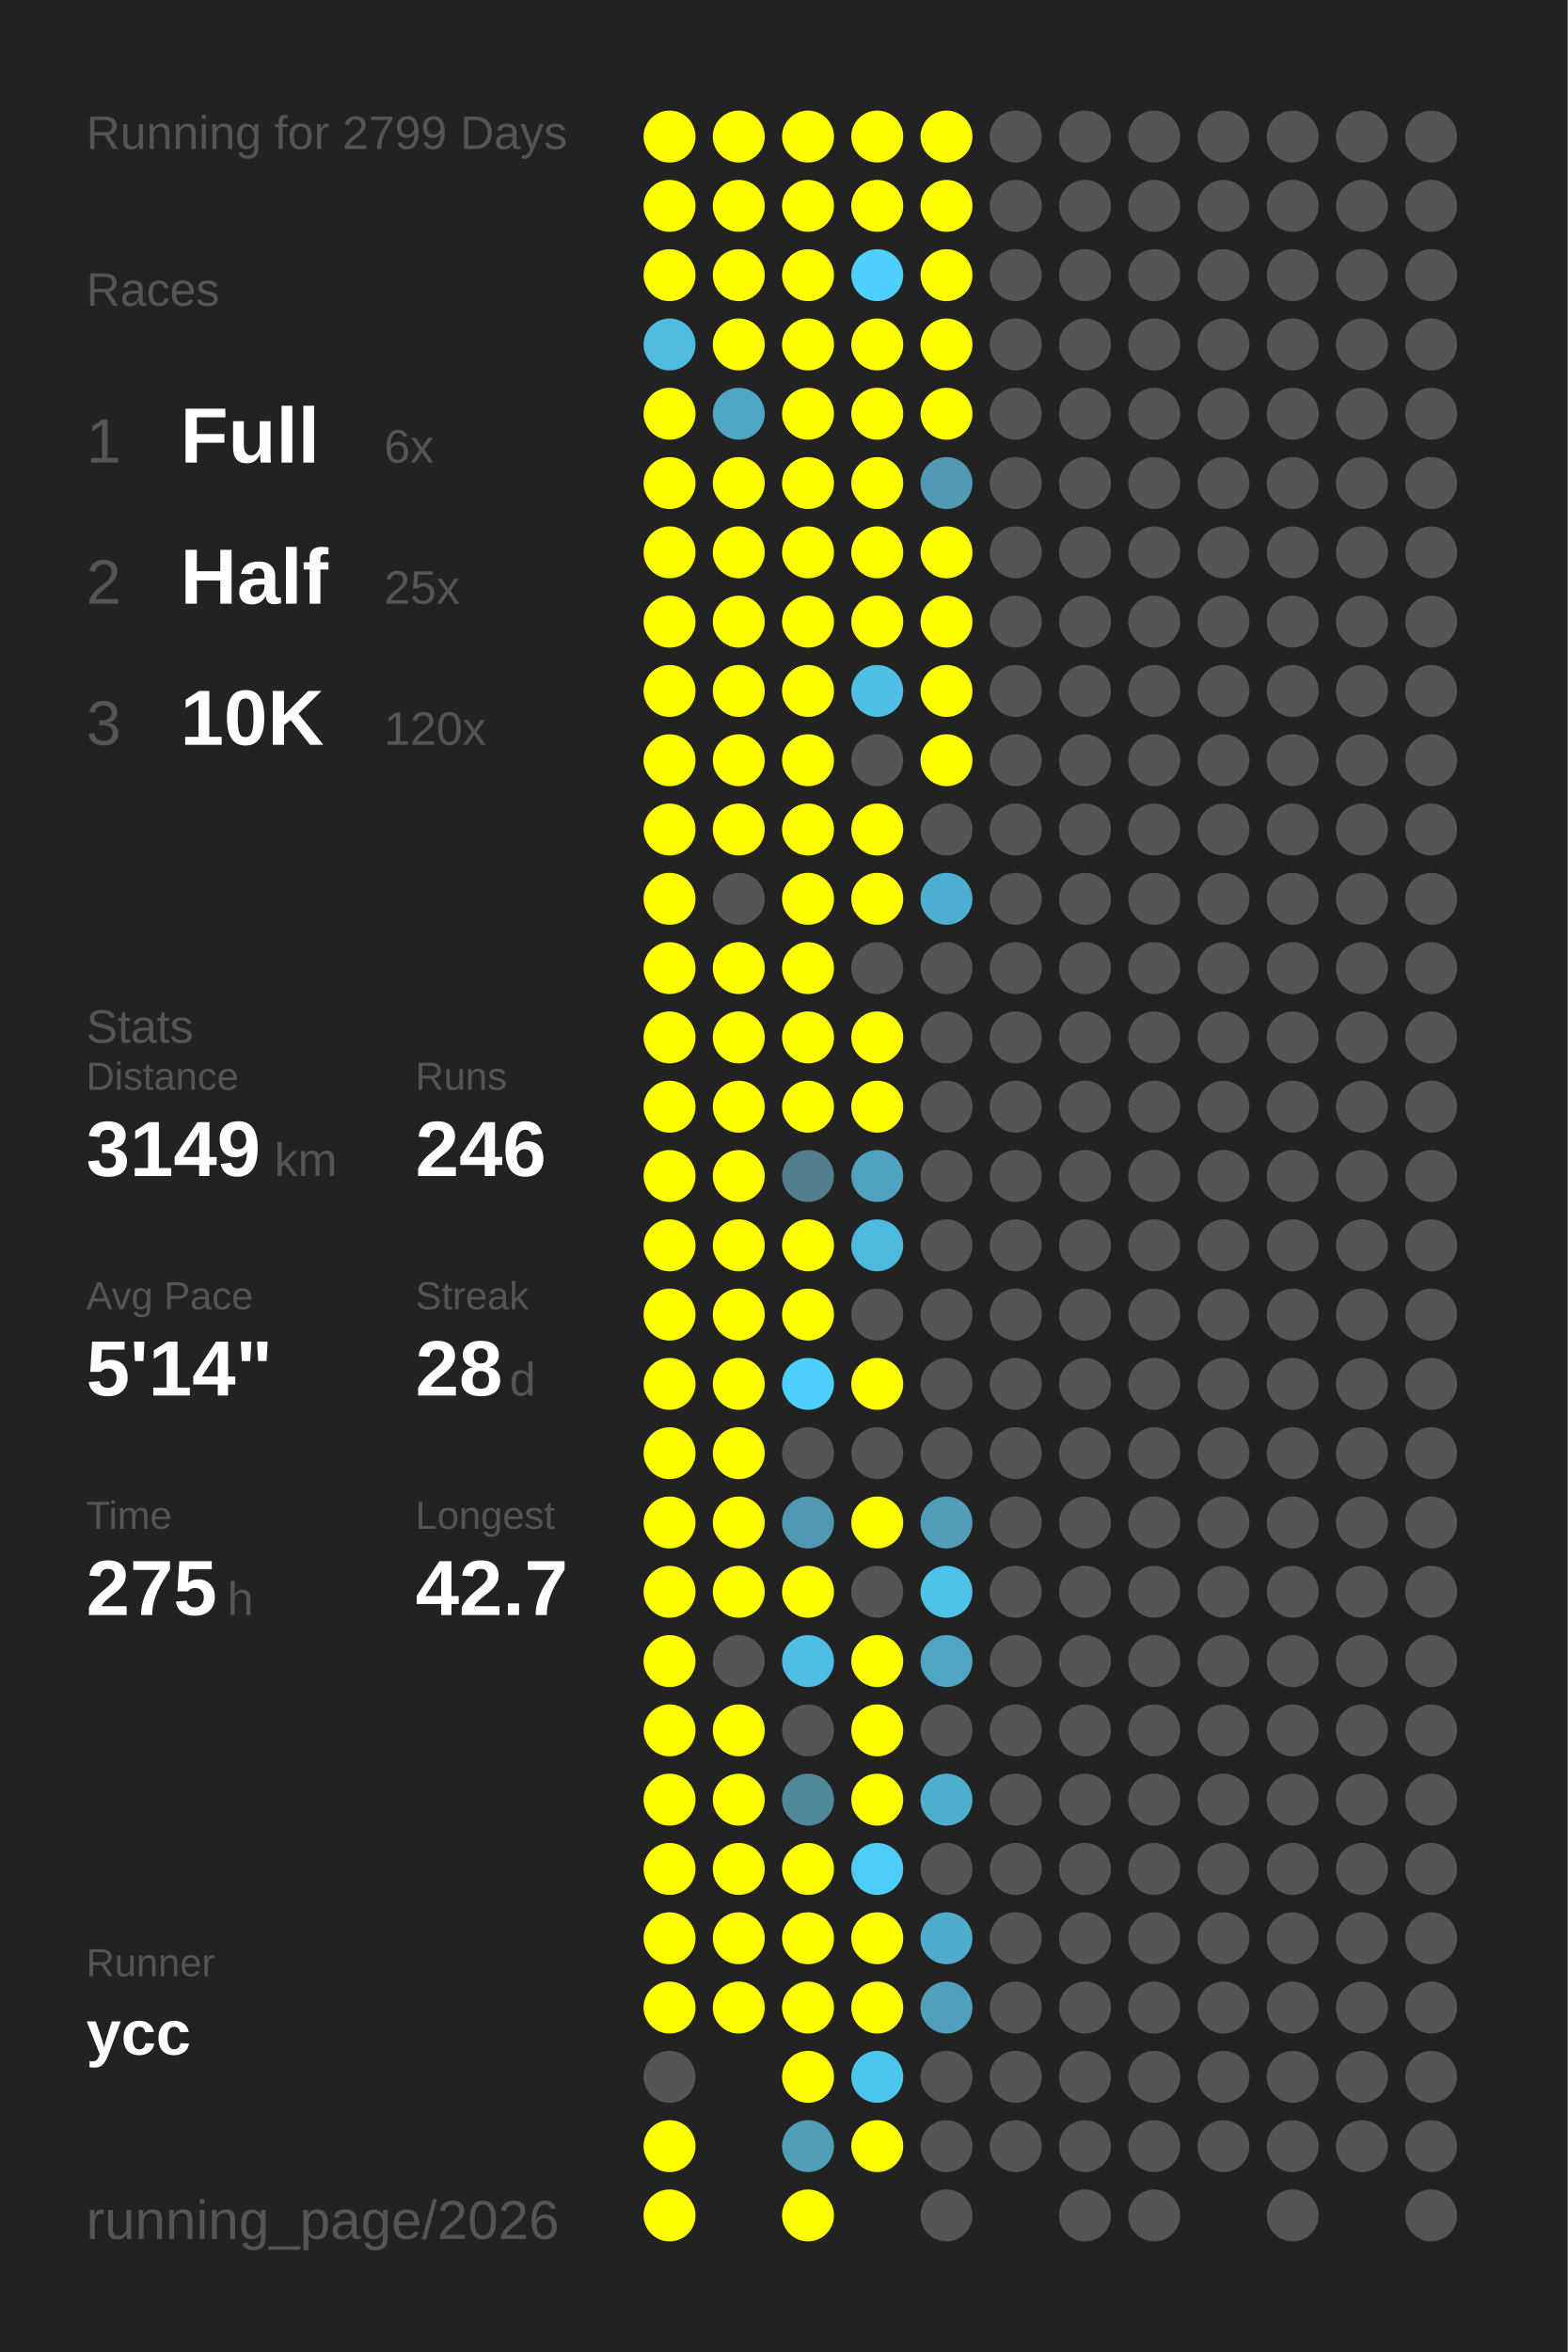
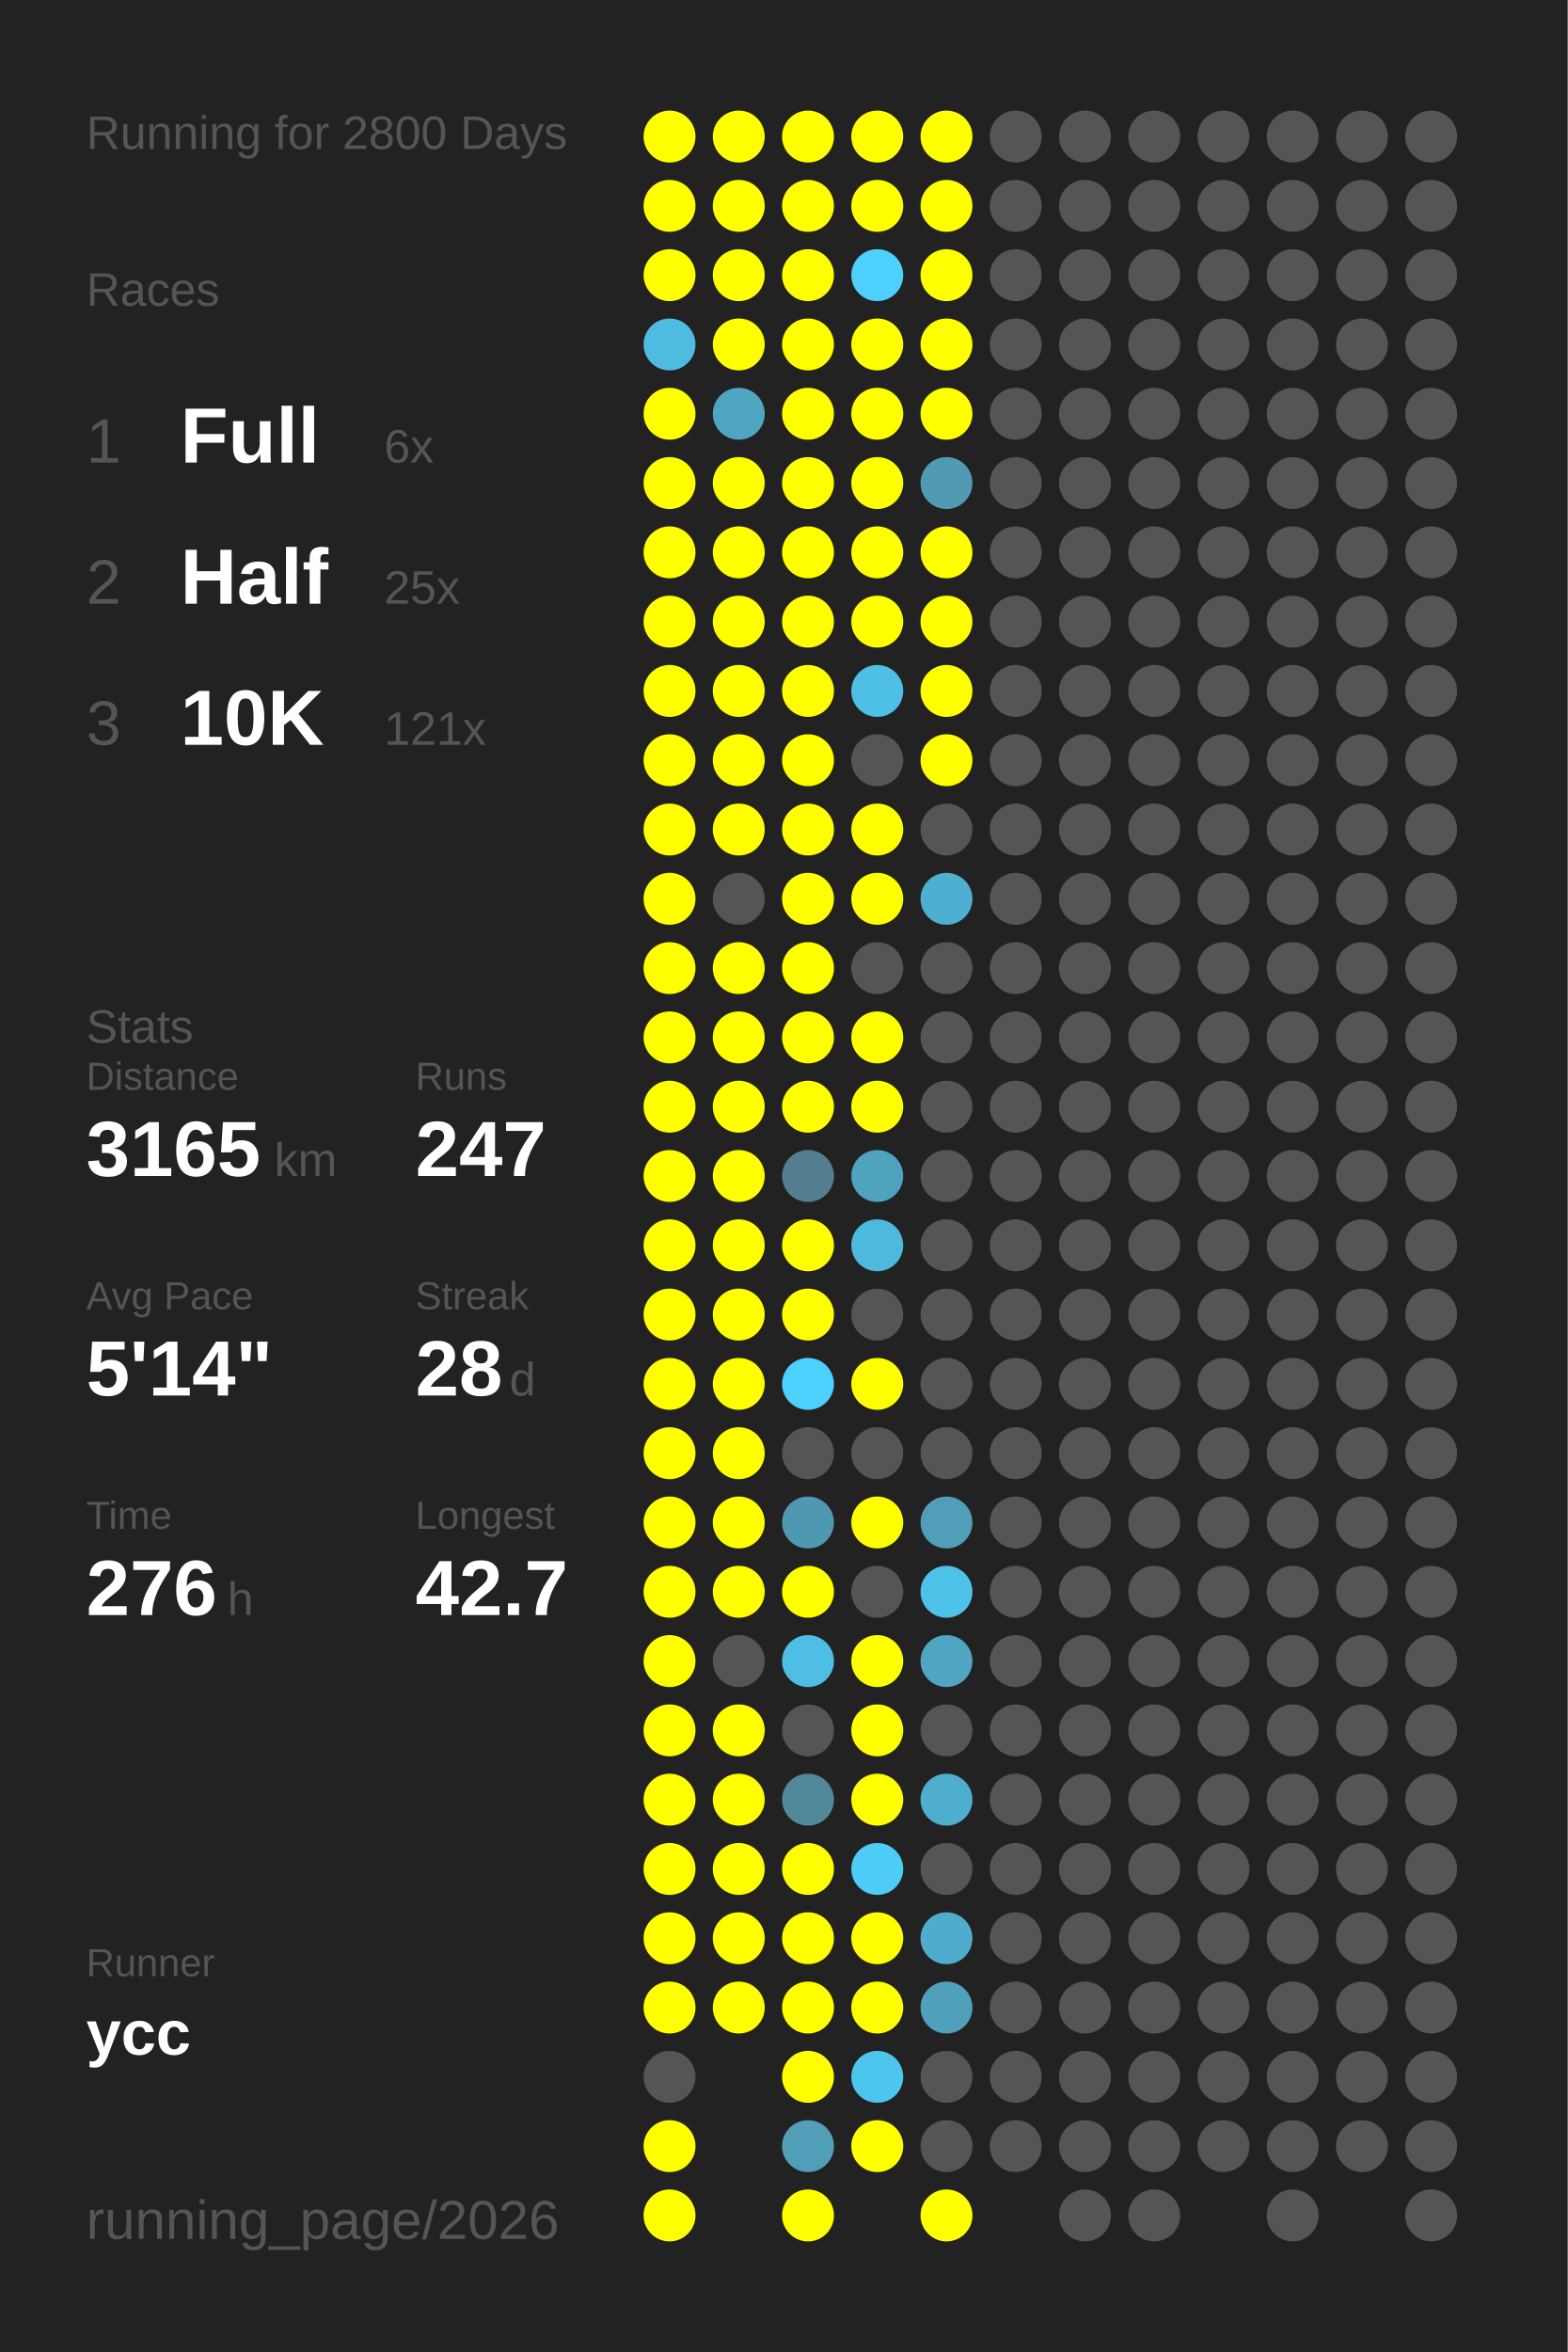
<svg xmlns="http://www.w3.org/2000/svg" baseProfile="full" height="300mm" version="1.1" viewBox="0,0,200,300" width="200mm">
  <defs />
  <rect fill="#222222" height="300" width="200" x="0" y="0" />
-   <text fill="#555555" style="font-size:6px; font-family:Arial;" x="11" y="19">Running for 2799 Days</text>
+   <text fill="#555555" style="font-size:6px; font-family:Arial;" x="11" y="19">Running for 2800 Days</text>
  <text fill="#555555" style="font-size:6px; font-family:Arial;" x="11" y="39">Races</text>
  <text fill="#555555" style="font-size:8px; font-family:Arial;" x="11" y="59">1</text>
  <text fill="#FFFFFF" style="font-size:10px; font-family:Arial; font-weight:bold;" x="23" y="59">Full</text>
  <text fill="#555555" style="font-size:6px; font-family:Arial;" x="49" y="59">6x</text>
  <text fill="#555555" style="font-size:8px; font-family:Arial;" x="11" y="77">2</text>
  <text fill="#FFFFFF" style="font-size:10px; font-family:Arial; font-weight:bold;" x="23" y="77">Half</text>
  <text fill="#555555" style="font-size:6px; font-family:Arial;" x="49" y="77">25x</text>
  <text fill="#555555" style="font-size:8px; font-family:Arial;" x="11" y="95">3</text>
  <text fill="#FFFFFF" style="font-size:10px; font-family:Arial; font-weight:bold;" x="23" y="95">10K</text>
-   <text fill="#555555" style="font-size:6px; font-family:Arial;" x="49" y="95">120x</text>
+   <text fill="#555555" style="font-size:6px; font-family:Arial;" x="49" y="95">121x</text>
  <text fill="#555555" style="font-size:6px; font-family:Arial;" x="11" y="133">Stats</text>
  <text fill="#555555" style="font-size:5px; font-family:Arial;" x="11" y="139">Distance</text>
-   <text fill="#FFFFFF" style="font-size:10px; font-family:Arial; font-weight:bold;" x="11" y="150">3149</text>
+   <text fill="#FFFFFF" style="font-size:10px; font-family:Arial; font-weight:bold;" x="11" y="150">3165</text>
  <text fill="#555555" style="font-size:6px; font-family:Arial;" x="35" y="150">km</text>
  <text fill="#555555" style="font-size:5px; font-family:Arial;" x="53" y="139">Runs</text>
-   <text fill="#FFFFFF" style="font-size:10px; font-family:Arial; font-weight:bold;" x="53" y="150">246</text>
+   <text fill="#FFFFFF" style="font-size:10px; font-family:Arial; font-weight:bold;" x="53" y="150">247</text>
  <text fill="#555555" style="font-size:5px; font-family:Arial;" x="11" y="167">Avg Pace</text>
  <text fill="#FFFFFF" style="font-size:10px; font-family:Arial; font-weight:bold;" x="11" y="178">5'14"</text>
  <text fill="#555555" style="font-size:5px; font-family:Arial;" x="53" y="167">Streak</text>
  <text fill="#FFFFFF" style="font-size:10px; font-family:Arial; font-weight:bold;" x="53" y="178">28</text>
  <text fill="#555555" style="font-size:6px; font-family:Arial;" x="65" y="178">d</text>
  <text fill="#555555" style="font-size:5px; font-family:Arial;" x="11" y="195">Time</text>
-   <text fill="#FFFFFF" style="font-size:10px; font-family:Arial; font-weight:bold;" x="11" y="206">275</text>
+   <text fill="#FFFFFF" style="font-size:10px; font-family:Arial; font-weight:bold;" x="11" y="206">276</text>
  <text fill="#555555" style="font-size:6px; font-family:Arial;" x="29" y="206">h</text>
  <text fill="#555555" style="font-size:5px; font-family:Arial;" x="53" y="195">Longest</text>
  <text fill="#FFFFFF" style="font-size:10px; font-family:Arial; font-weight:bold;" x="53" y="206">42.7</text>
  <text fill="#555555" style="font-size:5px; font-family:Arial;" x="11" y="252.065">Runner</text>
  <text fill="#FFFFFF" style="font-size:8px; font-family:Arial; font-weight:bold;" x="11" y="262.065">ycc</text>
  <text fill="#555555" style="font-size:7px; font-family:Arial;" x="11" y="285.581">running_page/2026</text>
  <circle cx="85.417" cy="17.419" fill="#FFFF00" r="3.312" />
  <circle cx="85.417" cy="26.258" fill="#FFFF00" r="3.312" />
  <circle cx="85.417" cy="35.097" fill="#FFFF00" r="3.312" />
  <circle cx="85.417" cy="43.935" fill="#4ebce1" r="3.312" />
  <circle cx="85.417" cy="52.774" fill="#FFFF00" r="3.312" />
  <circle cx="85.417" cy="61.613" fill="#FFFF00" r="3.312" />
  <circle cx="85.417" cy="70.452" fill="#FFFF00" r="3.312" />
  <circle cx="85.417" cy="79.29" fill="#FFFF00" r="3.312" />
  <circle cx="85.417" cy="88.129" fill="#FFFF00" r="3.312" />
  <circle cx="85.417" cy="96.968" fill="#FFFF00" r="3.312" />
  <circle cx="85.417" cy="105.806" fill="#FFFF00" r="3.312" />
  <circle cx="85.417" cy="114.645" fill="#FFFF00" r="3.312" />
  <circle cx="85.417" cy="123.484" fill="#FFFF00" r="3.312" />
  <circle cx="85.417" cy="132.323" fill="#FFFF00" r="3.312" />
  <circle cx="85.417" cy="141.161" fill="#FFFF00" r="3.312" />
  <circle cx="85.417" cy="150" fill="#FFFF00" r="3.312" />
  <circle cx="85.417" cy="158.839" fill="#FFFF00" r="3.312" />
  <circle cx="85.417" cy="167.677" fill="#FFFF00" r="3.312" />
  <circle cx="85.417" cy="176.516" fill="#FFFF00" r="3.312" />
  <circle cx="85.417" cy="185.355" fill="#FFFF00" r="3.312" />
  <circle cx="85.417" cy="194.194" fill="#FFFF00" r="3.312" />
  <circle cx="85.417" cy="203.032" fill="#FFFF00" r="3.312" />
  <circle cx="85.417" cy="211.871" fill="#FFFF00" r="3.312" />
  <circle cx="85.417" cy="220.71" fill="#FFFF00" r="3.312" />
  <circle cx="85.417" cy="229.548" fill="#FFFF00" r="3.312" />
  <circle cx="85.417" cy="238.387" fill="#FFFF00" r="3.312" />
  <circle cx="85.417" cy="247.226" fill="#FFFF00" r="3.312" />
  <circle cx="85.417" cy="256.065" fill="#FFFF00" r="3.312" />
  <circle cx="85.417" cy="264.903" fill="#555555" r="3.312" />
  <circle cx="85.417" cy="273.742" fill="#FFFF00" r="3.312" />
  <circle cx="85.417" cy="282.581" fill="#FFFF00" r="3.312" />
  <circle cx="94.25" cy="17.419" fill="#FFFF00" r="3.312" />
  <circle cx="94.25" cy="26.258" fill="#FFFF00" r="3.312" />
  <circle cx="94.25" cy="35.097" fill="#FFFF00" r="3.312" />
  <circle cx="94.25" cy="43.935" fill="#FFFF00" r="3.312" />
  <circle cx="94.25" cy="52.774" fill="#4fa6c3" r="3.312" />
  <circle cx="94.25" cy="61.613" fill="#FFFF00" r="3.312" />
  <circle cx="94.25" cy="70.452" fill="#FFFF00" r="3.312" />
  <circle cx="94.25" cy="79.29" fill="#FFFF00" r="3.312" />
  <circle cx="94.25" cy="88.129" fill="#FFFF00" r="3.312" />
  <circle cx="94.25" cy="96.968" fill="#FFFF00" r="3.312" />
  <circle cx="94.25" cy="105.806" fill="#FFFF00" r="3.312" />
  <circle cx="94.25" cy="114.645" fill="#555555" r="3.312" />
  <circle cx="94.25" cy="123.484" fill="#FFFF00" r="3.312" />
  <circle cx="94.25" cy="132.323" fill="#FFFF00" r="3.312" />
  <circle cx="94.25" cy="141.161" fill="#FFFF00" r="3.312" />
  <circle cx="94.25" cy="150" fill="#FFFF00" r="3.312" />
  <circle cx="94.25" cy="158.839" fill="#FFFF00" r="3.312" />
  <circle cx="94.25" cy="167.677" fill="#FFFF00" r="3.312" />
  <circle cx="94.25" cy="176.516" fill="#FFFF00" r="3.312" />
  <circle cx="94.25" cy="185.355" fill="#FFFF00" r="3.312" />
  <circle cx="94.25" cy="194.194" fill="#FFFF00" r="3.312" />
  <circle cx="94.25" cy="203.032" fill="#FFFF00" r="3.312" />
  <circle cx="94.25" cy="211.871" fill="#555555" r="3.312" />
  <circle cx="94.25" cy="220.71" fill="#FFFF00" r="3.312" />
  <circle cx="94.25" cy="229.548" fill="#FFFF00" r="3.312" />
  <circle cx="94.25" cy="238.387" fill="#FFFF00" r="3.312" />
  <circle cx="94.25" cy="247.226" fill="#FFFF00" r="3.312" />
  <circle cx="94.25" cy="256.065" fill="#FFFF00" r="3.312" />
  <circle cx="103.083" cy="17.419" fill="#FFFF00" r="3.312" />
  <circle cx="103.083" cy="26.258" fill="#FFFF00" r="3.312" />
  <circle cx="103.083" cy="35.097" fill="#FFFF00" r="3.312" />
  <circle cx="103.083" cy="43.935" fill="#FFFF00" r="3.312" />
  <circle cx="103.083" cy="52.774" fill="#FFFF00" r="3.312" />
  <circle cx="103.083" cy="61.613" fill="#FFFF00" r="3.312" />
  <circle cx="103.083" cy="70.452" fill="#FFFF00" r="3.312" />
  <circle cx="103.083" cy="79.29" fill="#FFFF00" r="3.312" />
  <circle cx="103.083" cy="88.129" fill="#FFFF00" r="3.312" />
  <circle cx="103.083" cy="96.968" fill="#FFFF00" r="3.312" />
  <circle cx="103.083" cy="105.806" fill="#FFFF00" r="3.312" />
  <circle cx="103.083" cy="114.645" fill="#FFFF00" r="3.312" />
  <circle cx="103.083" cy="123.484" fill="#FFFF00" r="3.312" />
  <circle cx="103.083" cy="132.323" fill="#FFFF00" r="3.312" />
  <circle cx="103.083" cy="141.161" fill="#FFFF00" r="3.312" />
  <circle cx="103.083" cy="150" fill="#527e8d" r="3.312" />
  <circle cx="103.083" cy="158.839" fill="#FFFF00" r="3.312" />
  <circle cx="103.083" cy="167.677" fill="#FFFF00" r="3.312" />
  <circle cx="103.083" cy="176.516" fill="#4dd0fc" r="3.312" />
  <circle cx="103.083" cy="185.355" fill="#555555" r="3.312" />
  <circle cx="103.083" cy="194.194" fill="#5098b1" r="3.312" />
  <circle cx="103.083" cy="203.032" fill="#FFFF00" r="3.312" />
  <circle cx="103.083" cy="211.871" fill="#4ebee4" r="3.312" />
  <circle cx="103.083" cy="220.71" fill="#555555" r="3.312" />
  <circle cx="103.083" cy="229.548" fill="#51889a" r="3.312" />
  <circle cx="103.083" cy="238.387" fill="#FFFF00" r="3.312" />
  <circle cx="103.083" cy="247.226" fill="#FFFF00" r="3.312" />
  <circle cx="103.083" cy="256.065" fill="#FFFF00" r="3.312" />
  <circle cx="103.083" cy="264.903" fill="#FFFF00" r="3.312" />
  <circle cx="103.083" cy="273.742" fill="#509eb8" r="3.312" />
  <circle cx="103.083" cy="282.581" fill="#FFFF00" r="3.312" />
  <circle cx="111.917" cy="17.419" fill="#FFFF00" r="3.312" />
  <circle cx="111.917" cy="26.258" fill="#FFFF00" r="3.312" />
  <circle cx="111.917" cy="35.097" fill="#4dd0fc" r="3.312" />
  <circle cx="111.917" cy="43.935" fill="#FFFF00" r="3.312" />
  <circle cx="111.917" cy="52.774" fill="#FFFF00" r="3.312" />
  <circle cx="111.917" cy="61.613" fill="#FFFF00" r="3.312" />
  <circle cx="111.917" cy="70.452" fill="#FFFF00" r="3.312" />
  <circle cx="111.917" cy="79.29" fill="#FFFF00" r="3.312" />
  <circle cx="111.917" cy="88.129" fill="#4ebfe5" r="3.312" />
  <circle cx="111.917" cy="96.968" fill="#555555" r="3.312" />
  <circle cx="111.917" cy="105.806" fill="#FFFF00" r="3.312" />
  <circle cx="111.917" cy="114.645" fill="#FFFF00" r="3.312" />
  <circle cx="111.917" cy="123.484" fill="#555555" r="3.312" />
  <circle cx="111.917" cy="132.323" fill="#FFFF00" r="3.312" />
  <circle cx="111.917" cy="141.161" fill="#FFFF00" r="3.312" />
  <circle cx="111.917" cy="150" fill="#4fa3bf" r="3.312" />
  <circle cx="111.917" cy="158.839" fill="#4eb9de" r="3.312" />
  <circle cx="111.917" cy="167.677" fill="#555555" r="3.312" />
  <circle cx="111.917" cy="176.516" fill="#FFFF00" r="3.312" />
  <circle cx="111.917" cy="185.355" fill="#555555" r="3.312" />
  <circle cx="111.917" cy="194.194" fill="#FFFF00" r="3.312" />
  <circle cx="111.917" cy="203.032" fill="#555555" r="3.312" />
  <circle cx="111.917" cy="211.871" fill="#FFFF00" r="3.312" />
  <circle cx="111.917" cy="220.71" fill="#FFFF00" r="3.312" />
  <circle cx="111.917" cy="229.548" fill="#FFFF00" r="3.312" />
  <circle cx="111.917" cy="238.387" fill="#4dccf7" r="3.312" />
  <circle cx="111.917" cy="247.226" fill="#FFFF00" r="3.312" />
  <circle cx="111.917" cy="256.065" fill="#FFFF00" r="3.312" />
  <circle cx="111.917" cy="264.903" fill="#4dc6ee" r="3.312" />
  <circle cx="111.917" cy="273.742" fill="#FFFF00" r="3.312" />
  <circle cx="120.75" cy="17.419" fill="#FFFF00" r="3.312" />
  <circle cx="120.75" cy="26.258" fill="#FFFF00" r="3.312" />
  <circle cx="120.75" cy="35.097" fill="#FFFF00" r="3.312" />
  <circle cx="120.75" cy="43.935" fill="#FFFF00" r="3.312" />
  <circle cx="120.75" cy="52.774" fill="#FFFF00" r="3.312" />
  <circle cx="120.75" cy="61.613" fill="#509ab3" r="3.312" />
  <circle cx="120.75" cy="70.452" fill="#FFFF00" r="3.312" />
  <circle cx="120.75" cy="79.29" fill="#FFFF00" r="3.312" />
  <circle cx="120.75" cy="88.129" fill="#FFFF00" r="3.312" />
  <circle cx="120.75" cy="96.968" fill="#FFFF00" r="3.312" />
  <circle cx="120.75" cy="105.806" fill="#555555" r="3.312" />
  <circle cx="120.75" cy="114.645" fill="#4fafd0" r="3.312" />
  <circle cx="120.75" cy="123.484" fill="#555555" r="3.312" />
  <circle cx="120.75" cy="132.323" fill="#555555" r="3.312" />
  <circle cx="120.75" cy="141.161" fill="#555555" r="3.312" />
  <circle cx="120.75" cy="150" fill="#555555" r="3.312" />
  <circle cx="120.75" cy="158.839" fill="#555555" r="3.312" />
  <circle cx="120.75" cy="167.677" fill="#555555" r="3.312" />
  <circle cx="120.75" cy="176.516" fill="#555555" r="3.312" />
  <circle cx="120.75" cy="185.355" fill="#555555" r="3.312" />
  <circle cx="120.75" cy="194.194" fill="#509eb8" r="3.312" />
  <circle cx="120.75" cy="203.032" fill="#4ec2e9" r="3.312" />
  <circle cx="120.75" cy="211.871" fill="#4fa5c2" r="3.312" />
  <circle cx="120.75" cy="220.71" fill="#555555" r="3.312" />
  <circle cx="120.75" cy="229.548" fill="#4fadcd" r="3.312" />
  <circle cx="120.75" cy="238.387" fill="#555555" r="3.312" />
  <circle cx="120.75" cy="247.226" fill="#4faccc" r="3.312" />
  <circle cx="120.75" cy="256.065" fill="#50a0bb" r="3.312" />
  <circle cx="120.75" cy="264.903" fill="#555555" r="3.312" />
  <circle cx="120.75" cy="273.742" fill="#555555" r="3.312" />
-   <circle cx="120.75" cy="282.581" fill="#555555" r="3.312" />
+   <circle cx="120.75" cy="282.581" fill="#FFFF00" r="3.312" />
  <circle cx="129.583" cy="17.419" fill="#555555" r="3.312" />
  <circle cx="129.583" cy="26.258" fill="#555555" r="3.312" />
  <circle cx="129.583" cy="35.097" fill="#555555" r="3.312" />
  <circle cx="129.583" cy="43.935" fill="#555555" r="3.312" />
  <circle cx="129.583" cy="52.774" fill="#555555" r="3.312" />
  <circle cx="129.583" cy="61.613" fill="#555555" r="3.312" />
  <circle cx="129.583" cy="70.452" fill="#555555" r="3.312" />
  <circle cx="129.583" cy="79.29" fill="#555555" r="3.312" />
  <circle cx="129.583" cy="88.129" fill="#555555" r="3.312" />
  <circle cx="129.583" cy="96.968" fill="#555555" r="3.312" />
  <circle cx="129.583" cy="105.806" fill="#555555" r="3.312" />
  <circle cx="129.583" cy="114.645" fill="#555555" r="3.312" />
  <circle cx="129.583" cy="123.484" fill="#555555" r="3.312" />
  <circle cx="129.583" cy="132.323" fill="#555555" r="3.312" />
  <circle cx="129.583" cy="141.161" fill="#555555" r="3.312" />
  <circle cx="129.583" cy="150" fill="#555555" r="3.312" />
  <circle cx="129.583" cy="158.839" fill="#555555" r="3.312" />
  <circle cx="129.583" cy="167.677" fill="#555555" r="3.312" />
  <circle cx="129.583" cy="176.516" fill="#555555" r="3.312" />
  <circle cx="129.583" cy="185.355" fill="#555555" r="3.312" />
  <circle cx="129.583" cy="194.194" fill="#555555" r="3.312" />
  <circle cx="129.583" cy="203.032" fill="#555555" r="3.312" />
  <circle cx="129.583" cy="211.871" fill="#555555" r="3.312" />
  <circle cx="129.583" cy="220.71" fill="#555555" r="3.312" />
  <circle cx="129.583" cy="229.548" fill="#555555" r="3.312" />
  <circle cx="129.583" cy="238.387" fill="#555555" r="3.312" />
  <circle cx="129.583" cy="247.226" fill="#555555" r="3.312" />
  <circle cx="129.583" cy="256.065" fill="#555555" r="3.312" />
  <circle cx="129.583" cy="264.903" fill="#555555" r="3.312" />
  <circle cx="129.583" cy="273.742" fill="#555555" r="3.312" />
  <circle cx="138.417" cy="17.419" fill="#555555" r="3.312" />
  <circle cx="138.417" cy="26.258" fill="#555555" r="3.312" />
  <circle cx="138.417" cy="35.097" fill="#555555" r="3.312" />
  <circle cx="138.417" cy="43.935" fill="#555555" r="3.312" />
  <circle cx="138.417" cy="52.774" fill="#555555" r="3.312" />
  <circle cx="138.417" cy="61.613" fill="#555555" r="3.312" />
  <circle cx="138.417" cy="70.452" fill="#555555" r="3.312" />
  <circle cx="138.417" cy="79.29" fill="#555555" r="3.312" />
  <circle cx="138.417" cy="88.129" fill="#555555" r="3.312" />
  <circle cx="138.417" cy="96.968" fill="#555555" r="3.312" />
  <circle cx="138.417" cy="105.806" fill="#555555" r="3.312" />
  <circle cx="138.417" cy="114.645" fill="#555555" r="3.312" />
  <circle cx="138.417" cy="123.484" fill="#555555" r="3.312" />
  <circle cx="138.417" cy="132.323" fill="#555555" r="3.312" />
  <circle cx="138.417" cy="141.161" fill="#555555" r="3.312" />
  <circle cx="138.417" cy="150" fill="#555555" r="3.312" />
  <circle cx="138.417" cy="158.839" fill="#555555" r="3.312" />
  <circle cx="138.417" cy="167.677" fill="#555555" r="3.312" />
  <circle cx="138.417" cy="176.516" fill="#555555" r="3.312" />
  <circle cx="138.417" cy="185.355" fill="#555555" r="3.312" />
  <circle cx="138.417" cy="194.194" fill="#555555" r="3.312" />
  <circle cx="138.417" cy="203.032" fill="#555555" r="3.312" />
  <circle cx="138.417" cy="211.871" fill="#555555" r="3.312" />
  <circle cx="138.417" cy="220.71" fill="#555555" r="3.312" />
  <circle cx="138.417" cy="229.548" fill="#555555" r="3.312" />
  <circle cx="138.417" cy="238.387" fill="#555555" r="3.312" />
  <circle cx="138.417" cy="247.226" fill="#555555" r="3.312" />
  <circle cx="138.417" cy="256.065" fill="#555555" r="3.312" />
  <circle cx="138.417" cy="264.903" fill="#555555" r="3.312" />
  <circle cx="138.417" cy="273.742" fill="#555555" r="3.312" />
  <circle cx="138.417" cy="282.581" fill="#555555" r="3.312" />
  <circle cx="147.25" cy="17.419" fill="#555555" r="3.312" />
  <circle cx="147.25" cy="26.258" fill="#555555" r="3.312" />
  <circle cx="147.25" cy="35.097" fill="#555555" r="3.312" />
  <circle cx="147.25" cy="43.935" fill="#555555" r="3.312" />
  <circle cx="147.25" cy="52.774" fill="#555555" r="3.312" />
  <circle cx="147.25" cy="61.613" fill="#555555" r="3.312" />
  <circle cx="147.25" cy="70.452" fill="#555555" r="3.312" />
  <circle cx="147.25" cy="79.29" fill="#555555" r="3.312" />
  <circle cx="147.25" cy="88.129" fill="#555555" r="3.312" />
  <circle cx="147.25" cy="96.968" fill="#555555" r="3.312" />
  <circle cx="147.25" cy="105.806" fill="#555555" r="3.312" />
  <circle cx="147.25" cy="114.645" fill="#555555" r="3.312" />
  <circle cx="147.25" cy="123.484" fill="#555555" r="3.312" />
  <circle cx="147.25" cy="132.323" fill="#555555" r="3.312" />
  <circle cx="147.25" cy="141.161" fill="#555555" r="3.312" />
  <circle cx="147.25" cy="150" fill="#555555" r="3.312" />
  <circle cx="147.25" cy="158.839" fill="#555555" r="3.312" />
  <circle cx="147.25" cy="167.677" fill="#555555" r="3.312" />
  <circle cx="147.25" cy="176.516" fill="#555555" r="3.312" />
  <circle cx="147.25" cy="185.355" fill="#555555" r="3.312" />
  <circle cx="147.25" cy="194.194" fill="#555555" r="3.312" />
  <circle cx="147.25" cy="203.032" fill="#555555" r="3.312" />
  <circle cx="147.25" cy="211.871" fill="#555555" r="3.312" />
  <circle cx="147.25" cy="220.71" fill="#555555" r="3.312" />
  <circle cx="147.25" cy="229.548" fill="#555555" r="3.312" />
  <circle cx="147.25" cy="238.387" fill="#555555" r="3.312" />
  <circle cx="147.25" cy="247.226" fill="#555555" r="3.312" />
  <circle cx="147.25" cy="256.065" fill="#555555" r="3.312" />
  <circle cx="147.25" cy="264.903" fill="#555555" r="3.312" />
  <circle cx="147.25" cy="273.742" fill="#555555" r="3.312" />
  <circle cx="147.25" cy="282.581" fill="#555555" r="3.312" />
  <circle cx="156.083" cy="17.419" fill="#555555" r="3.312" />
  <circle cx="156.083" cy="26.258" fill="#555555" r="3.312" />
  <circle cx="156.083" cy="35.097" fill="#555555" r="3.312" />
  <circle cx="156.083" cy="43.935" fill="#555555" r="3.312" />
  <circle cx="156.083" cy="52.774" fill="#555555" r="3.312" />
  <circle cx="156.083" cy="61.613" fill="#555555" r="3.312" />
  <circle cx="156.083" cy="70.452" fill="#555555" r="3.312" />
  <circle cx="156.083" cy="79.29" fill="#555555" r="3.312" />
  <circle cx="156.083" cy="88.129" fill="#555555" r="3.312" />
  <circle cx="156.083" cy="96.968" fill="#555555" r="3.312" />
  <circle cx="156.083" cy="105.806" fill="#555555" r="3.312" />
  <circle cx="156.083" cy="114.645" fill="#555555" r="3.312" />
  <circle cx="156.083" cy="123.484" fill="#555555" r="3.312" />
  <circle cx="156.083" cy="132.323" fill="#555555" r="3.312" />
  <circle cx="156.083" cy="141.161" fill="#555555" r="3.312" />
  <circle cx="156.083" cy="150" fill="#555555" r="3.312" />
  <circle cx="156.083" cy="158.839" fill="#555555" r="3.312" />
  <circle cx="156.083" cy="167.677" fill="#555555" r="3.312" />
  <circle cx="156.083" cy="176.516" fill="#555555" r="3.312" />
  <circle cx="156.083" cy="185.355" fill="#555555" r="3.312" />
  <circle cx="156.083" cy="194.194" fill="#555555" r="3.312" />
  <circle cx="156.083" cy="203.032" fill="#555555" r="3.312" />
  <circle cx="156.083" cy="211.871" fill="#555555" r="3.312" />
  <circle cx="156.083" cy="220.71" fill="#555555" r="3.312" />
  <circle cx="156.083" cy="229.548" fill="#555555" r="3.312" />
  <circle cx="156.083" cy="238.387" fill="#555555" r="3.312" />
  <circle cx="156.083" cy="247.226" fill="#555555" r="3.312" />
  <circle cx="156.083" cy="256.065" fill="#555555" r="3.312" />
  <circle cx="156.083" cy="264.903" fill="#555555" r="3.312" />
  <circle cx="156.083" cy="273.742" fill="#555555" r="3.312" />
  <circle cx="164.917" cy="17.419" fill="#555555" r="3.312" />
  <circle cx="164.917" cy="26.258" fill="#555555" r="3.312" />
  <circle cx="164.917" cy="35.097" fill="#555555" r="3.312" />
  <circle cx="164.917" cy="43.935" fill="#555555" r="3.312" />
  <circle cx="164.917" cy="52.774" fill="#555555" r="3.312" />
  <circle cx="164.917" cy="61.613" fill="#555555" r="3.312" />
  <circle cx="164.917" cy="70.452" fill="#555555" r="3.312" />
  <circle cx="164.917" cy="79.29" fill="#555555" r="3.312" />
  <circle cx="164.917" cy="88.129" fill="#555555" r="3.312" />
  <circle cx="164.917" cy="96.968" fill="#555555" r="3.312" />
  <circle cx="164.917" cy="105.806" fill="#555555" r="3.312" />
  <circle cx="164.917" cy="114.645" fill="#555555" r="3.312" />
  <circle cx="164.917" cy="123.484" fill="#555555" r="3.312" />
  <circle cx="164.917" cy="132.323" fill="#555555" r="3.312" />
  <circle cx="164.917" cy="141.161" fill="#555555" r="3.312" />
  <circle cx="164.917" cy="150" fill="#555555" r="3.312" />
  <circle cx="164.917" cy="158.839" fill="#555555" r="3.312" />
  <circle cx="164.917" cy="167.677" fill="#555555" r="3.312" />
  <circle cx="164.917" cy="176.516" fill="#555555" r="3.312" />
  <circle cx="164.917" cy="185.355" fill="#555555" r="3.312" />
  <circle cx="164.917" cy="194.194" fill="#555555" r="3.312" />
  <circle cx="164.917" cy="203.032" fill="#555555" r="3.312" />
  <circle cx="164.917" cy="211.871" fill="#555555" r="3.312" />
  <circle cx="164.917" cy="220.71" fill="#555555" r="3.312" />
  <circle cx="164.917" cy="229.548" fill="#555555" r="3.312" />
  <circle cx="164.917" cy="238.387" fill="#555555" r="3.312" />
  <circle cx="164.917" cy="247.226" fill="#555555" r="3.312" />
  <circle cx="164.917" cy="256.065" fill="#555555" r="3.312" />
  <circle cx="164.917" cy="264.903" fill="#555555" r="3.312" />
  <circle cx="164.917" cy="273.742" fill="#555555" r="3.312" />
  <circle cx="164.917" cy="282.581" fill="#555555" r="3.312" />
  <circle cx="173.75" cy="17.419" fill="#555555" r="3.312" />
  <circle cx="173.75" cy="26.258" fill="#555555" r="3.312" />
  <circle cx="173.75" cy="35.097" fill="#555555" r="3.312" />
  <circle cx="173.75" cy="43.935" fill="#555555" r="3.312" />
  <circle cx="173.75" cy="52.774" fill="#555555" r="3.312" />
  <circle cx="173.75" cy="61.613" fill="#555555" r="3.312" />
  <circle cx="173.75" cy="70.452" fill="#555555" r="3.312" />
  <circle cx="173.75" cy="79.29" fill="#555555" r="3.312" />
  <circle cx="173.75" cy="88.129" fill="#555555" r="3.312" />
  <circle cx="173.75" cy="96.968" fill="#555555" r="3.312" />
  <circle cx="173.75" cy="105.806" fill="#555555" r="3.312" />
  <circle cx="173.75" cy="114.645" fill="#555555" r="3.312" />
  <circle cx="173.75" cy="123.484" fill="#555555" r="3.312" />
  <circle cx="173.75" cy="132.323" fill="#555555" r="3.312" />
  <circle cx="173.75" cy="141.161" fill="#555555" r="3.312" />
  <circle cx="173.75" cy="150" fill="#555555" r="3.312" />
  <circle cx="173.75" cy="158.839" fill="#555555" r="3.312" />
  <circle cx="173.75" cy="167.677" fill="#555555" r="3.312" />
  <circle cx="173.75" cy="176.516" fill="#555555" r="3.312" />
  <circle cx="173.75" cy="185.355" fill="#555555" r="3.312" />
  <circle cx="173.75" cy="194.194" fill="#555555" r="3.312" />
  <circle cx="173.75" cy="203.032" fill="#555555" r="3.312" />
  <circle cx="173.75" cy="211.871" fill="#555555" r="3.312" />
  <circle cx="173.75" cy="220.71" fill="#555555" r="3.312" />
  <circle cx="173.75" cy="229.548" fill="#555555" r="3.312" />
  <circle cx="173.75" cy="238.387" fill="#555555" r="3.312" />
  <circle cx="173.75" cy="247.226" fill="#555555" r="3.312" />
  <circle cx="173.75" cy="256.065" fill="#555555" r="3.312" />
  <circle cx="173.75" cy="264.903" fill="#555555" r="3.312" />
  <circle cx="173.75" cy="273.742" fill="#555555" r="3.312" />
  <circle cx="182.583" cy="17.419" fill="#555555" r="3.312" />
  <circle cx="182.583" cy="26.258" fill="#555555" r="3.312" />
  <circle cx="182.583" cy="35.097" fill="#555555" r="3.312" />
  <circle cx="182.583" cy="43.935" fill="#555555" r="3.312" />
  <circle cx="182.583" cy="52.774" fill="#555555" r="3.312" />
  <circle cx="182.583" cy="61.613" fill="#555555" r="3.312" />
  <circle cx="182.583" cy="70.452" fill="#555555" r="3.312" />
  <circle cx="182.583" cy="79.29" fill="#555555" r="3.312" />
  <circle cx="182.583" cy="88.129" fill="#555555" r="3.312" />
  <circle cx="182.583" cy="96.968" fill="#555555" r="3.312" />
  <circle cx="182.583" cy="105.806" fill="#555555" r="3.312" />
  <circle cx="182.583" cy="114.645" fill="#555555" r="3.312" />
  <circle cx="182.583" cy="123.484" fill="#555555" r="3.312" />
  <circle cx="182.583" cy="132.323" fill="#555555" r="3.312" />
  <circle cx="182.583" cy="141.161" fill="#555555" r="3.312" />
  <circle cx="182.583" cy="150" fill="#555555" r="3.312" />
  <circle cx="182.583" cy="158.839" fill="#555555" r="3.312" />
  <circle cx="182.583" cy="167.677" fill="#555555" r="3.312" />
  <circle cx="182.583" cy="176.516" fill="#555555" r="3.312" />
  <circle cx="182.583" cy="185.355" fill="#555555" r="3.312" />
  <circle cx="182.583" cy="194.194" fill="#555555" r="3.312" />
  <circle cx="182.583" cy="203.032" fill="#555555" r="3.312" />
  <circle cx="182.583" cy="211.871" fill="#555555" r="3.312" />
  <circle cx="182.583" cy="220.71" fill="#555555" r="3.312" />
  <circle cx="182.583" cy="229.548" fill="#555555" r="3.312" />
  <circle cx="182.583" cy="238.387" fill="#555555" r="3.312" />
  <circle cx="182.583" cy="247.226" fill="#555555" r="3.312" />
  <circle cx="182.583" cy="256.065" fill="#555555" r="3.312" />
  <circle cx="182.583" cy="264.903" fill="#555555" r="3.312" />
  <circle cx="182.583" cy="273.742" fill="#555555" r="3.312" />
  <circle cx="182.583" cy="282.581" fill="#555555" r="3.312" />
</svg>
